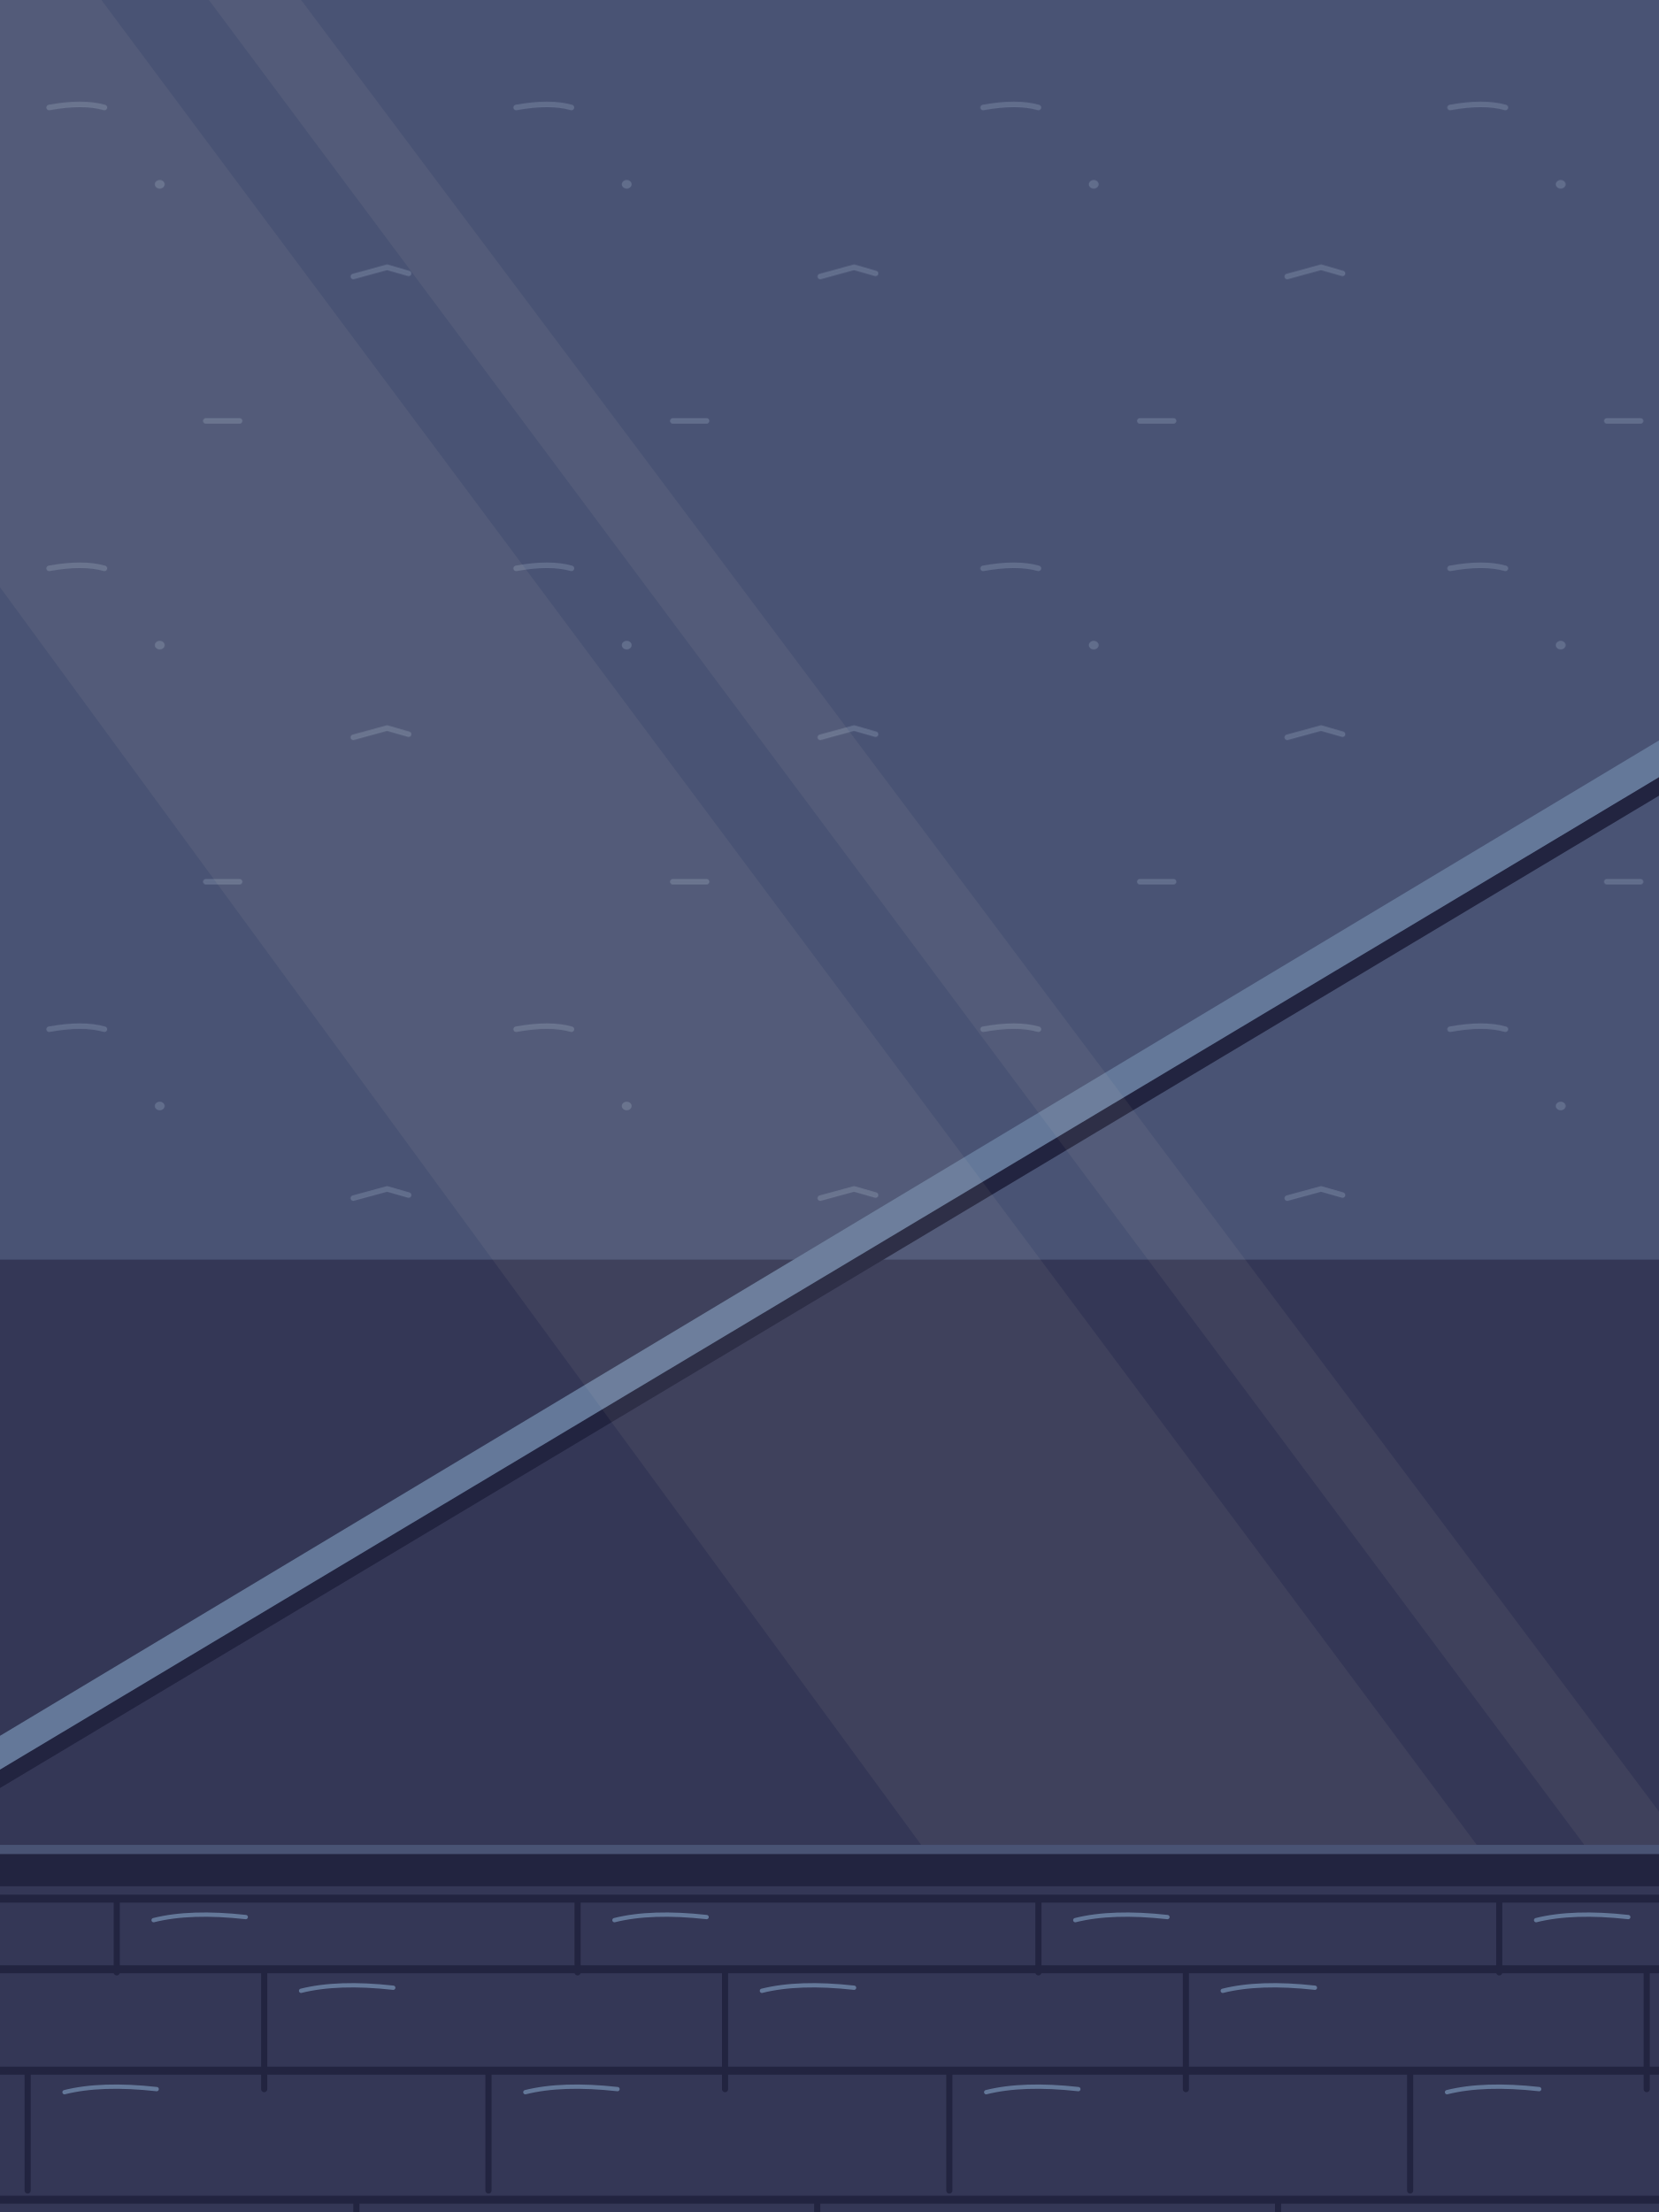
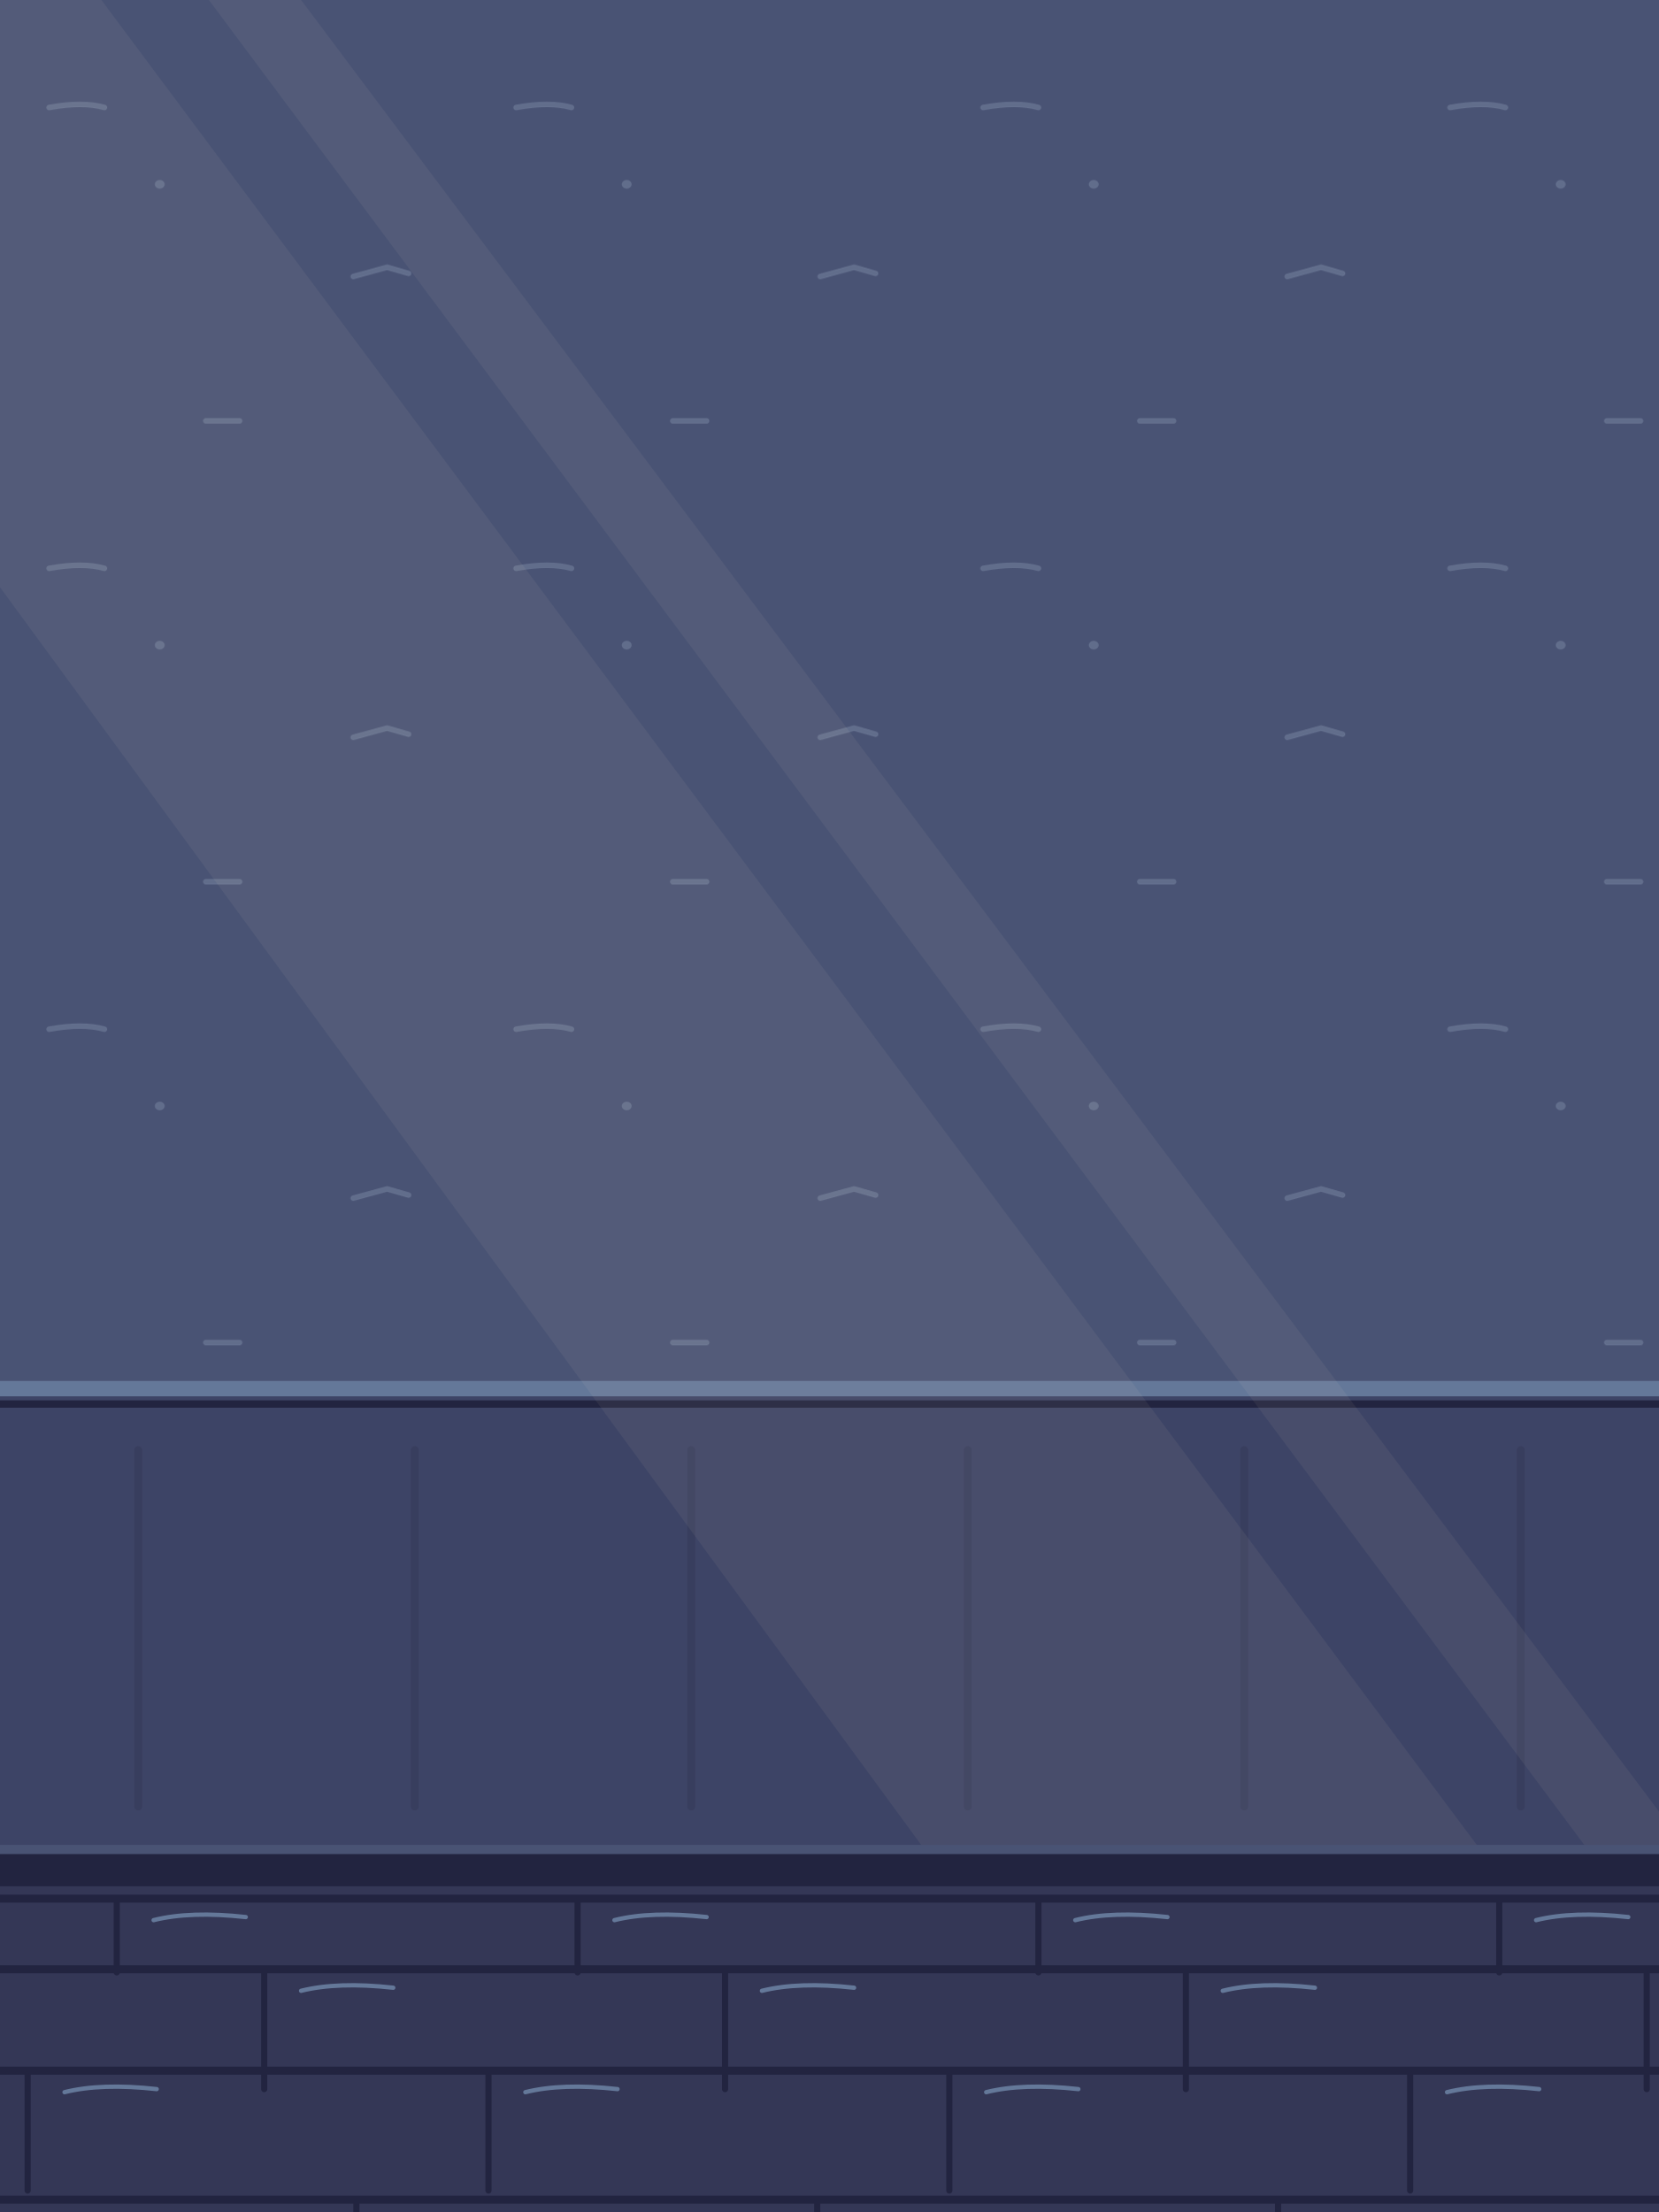
<svg xmlns="http://www.w3.org/2000/svg" width="540" height="720" viewBox="0 0 540 720" stroke-linejoin="round" stroke-linecap="round">
  <defs>
    <pattern id="wall" patternUnits="userSpaceOnUse" width="152" height="150">
      <path d="M16 35q11 -2 18 0M115 90l11 -3 7 2M67 137h11" fill="none" stroke="#a7b7ce" stroke-width="1.8" />
      <ellipse cx="52" cy="60" rx="1.6" ry="1.4" fill="#a7b7ce" />
    </pattern>
  </defs>
  <rect x="0" y="0" width="540" height="720" rx="0" fill="#495374" />
  <g opacity="0.26">
    <rect x="0" y="0" width="540" height="614" rx="0" fill="url(#wall)" />
  </g>
-   <rect x="0" y="410" width="540" height="201" rx="0" fill="#343756" />
-   <path d="M0 565 540 241v12L0 578Z" fill="#647899" />
-   <path d="M0 576 540 253v6L0 582Z" fill="#222440" />
+   <rect x="0" y="452" width="540" height="150" rx="0" fill="#3d4466" />
+   <path d="M0 452h540" fill="none" stroke="#647899" stroke-width="5" />
+   <path d="M0 457h540" fill="none" stroke="#222440" stroke-width="2.4" />
+   <g opacity="0.5">
+     <path d="M45 472v116M135 472v116M225 472v116M315 472v116M405 472v116M495 472v116" fill="none" stroke="#343756" stroke-width="2.6" />
+   </g>
  <g opacity="0.055">
    <path d="M-140 0H33L490 613H309ZM68 0h30l452 603v10h-25Z" fill="#ffedc9" />
  </g>
  <rect x="0" y="602" width="540" height="12" rx="0" fill="#222440" />
  <path d="M0 602h540" fill="none" stroke="#495374" stroke-width="3" />
  <g opacity="1">
    <rect x="0" y="614" width="540" height="106" rx="0" fill="#343756" />
    <path d="M0 618h540" fill="none" stroke="#222440" stroke-width="2.6" />
    <path d="M38 619l0 23" fill="none" stroke="#222440" stroke-width="2" />
    <path d="M50 625q12 -3 30 -1" fill="none" stroke="#647899" stroke-width="1.4" />
    <path d="M188 619l0 23" fill="none" stroke="#222440" stroke-width="2" />
    <path d="M200 625q12 -3 30 -1" fill="none" stroke="#647899" stroke-width="1.4" />
    <path d="M338 619l0 23" fill="none" stroke="#222440" stroke-width="2" />
    <path d="M350 625q12 -3 30 -1" fill="none" stroke="#647899" stroke-width="1.4" />
    <path d="M488 619l0 23" fill="none" stroke="#222440" stroke-width="2" />
    <path d="M500 625q12 -3 30 -1" fill="none" stroke="#647899" stroke-width="1.4" />
    <path d="M0 641h540" fill="none" stroke="#222440" stroke-width="2.6" />
    <path d="M-64 642l0 38" fill="none" stroke="#222440" stroke-width="2" />
    <path d="M-52 648q12 -3 30 -1" fill="none" stroke="#647899" stroke-width="1.4" />
    <path d="M86 642l0 38" fill="none" stroke="#222440" stroke-width="2" />
    <path d="M98 648q12 -3 30 -1" fill="none" stroke="#647899" stroke-width="1.4" />
    <path d="M236 642l0 38" fill="none" stroke="#222440" stroke-width="2" />
    <path d="M248 648q12 -3 30 -1" fill="none" stroke="#647899" stroke-width="1.4" />
    <path d="M386 642l0 38" fill="none" stroke="#222440" stroke-width="2" />
    <path d="M398 648q12 -3 30 -1" fill="none" stroke="#647899" stroke-width="1.4" />
    <path d="M536 642l0 38" fill="none" stroke="#222440" stroke-width="2" />
    <path d="M548 648q12 -3 30 -1" fill="none" stroke="#647899" stroke-width="1.4" />
    <path d="M0 674h540" fill="none" stroke="#222440" stroke-width="2.6" />
    <path d="M9 675l0 38" fill="none" stroke="#222440" stroke-width="2" />
    <path d="M21 681q12 -3 30 -1" fill="none" stroke="#647899" stroke-width="1.4" />
    <path d="M159 675l0 38" fill="none" stroke="#222440" stroke-width="2" />
    <path d="M171 681q12 -3 30 -1" fill="none" stroke="#647899" stroke-width="1.4" />
    <path d="M309 675l0 38" fill="none" stroke="#222440" stroke-width="2" />
    <path d="M321 681q12 -3 30 -1" fill="none" stroke="#647899" stroke-width="1.4" />
    <path d="M459 675l0 38" fill="none" stroke="#222440" stroke-width="2" />
    <path d="M471 681q12 -3 30 -1" fill="none" stroke="#647899" stroke-width="1.4" />
    <path d="M0 716h540" fill="none" stroke="#222440" stroke-width="2.6" />
    <path d="M-34 717l0 38" fill="none" stroke="#222440" stroke-width="2" />
    <path d="M-22 723q12 -3 30 -1" fill="none" stroke="#647899" stroke-width="1.4" />
    <path d="M116 717l0 38" fill="none" stroke="#222440" stroke-width="2" />
    <path d="M128 723q12 -3 30 -1" fill="none" stroke="#647899" stroke-width="1.4" />
    <path d="M266 717l0 38" fill="none" stroke="#222440" stroke-width="2" />
    <path d="M278 723q12 -3 30 -1" fill="none" stroke="#647899" stroke-width="1.4" />
    <path d="M416 717l0 38" fill="none" stroke="#222440" stroke-width="2" />
    <path d="M428 723q12 -3 30 -1" fill="none" stroke="#647899" stroke-width="1.4" />
  </g>
</svg>
